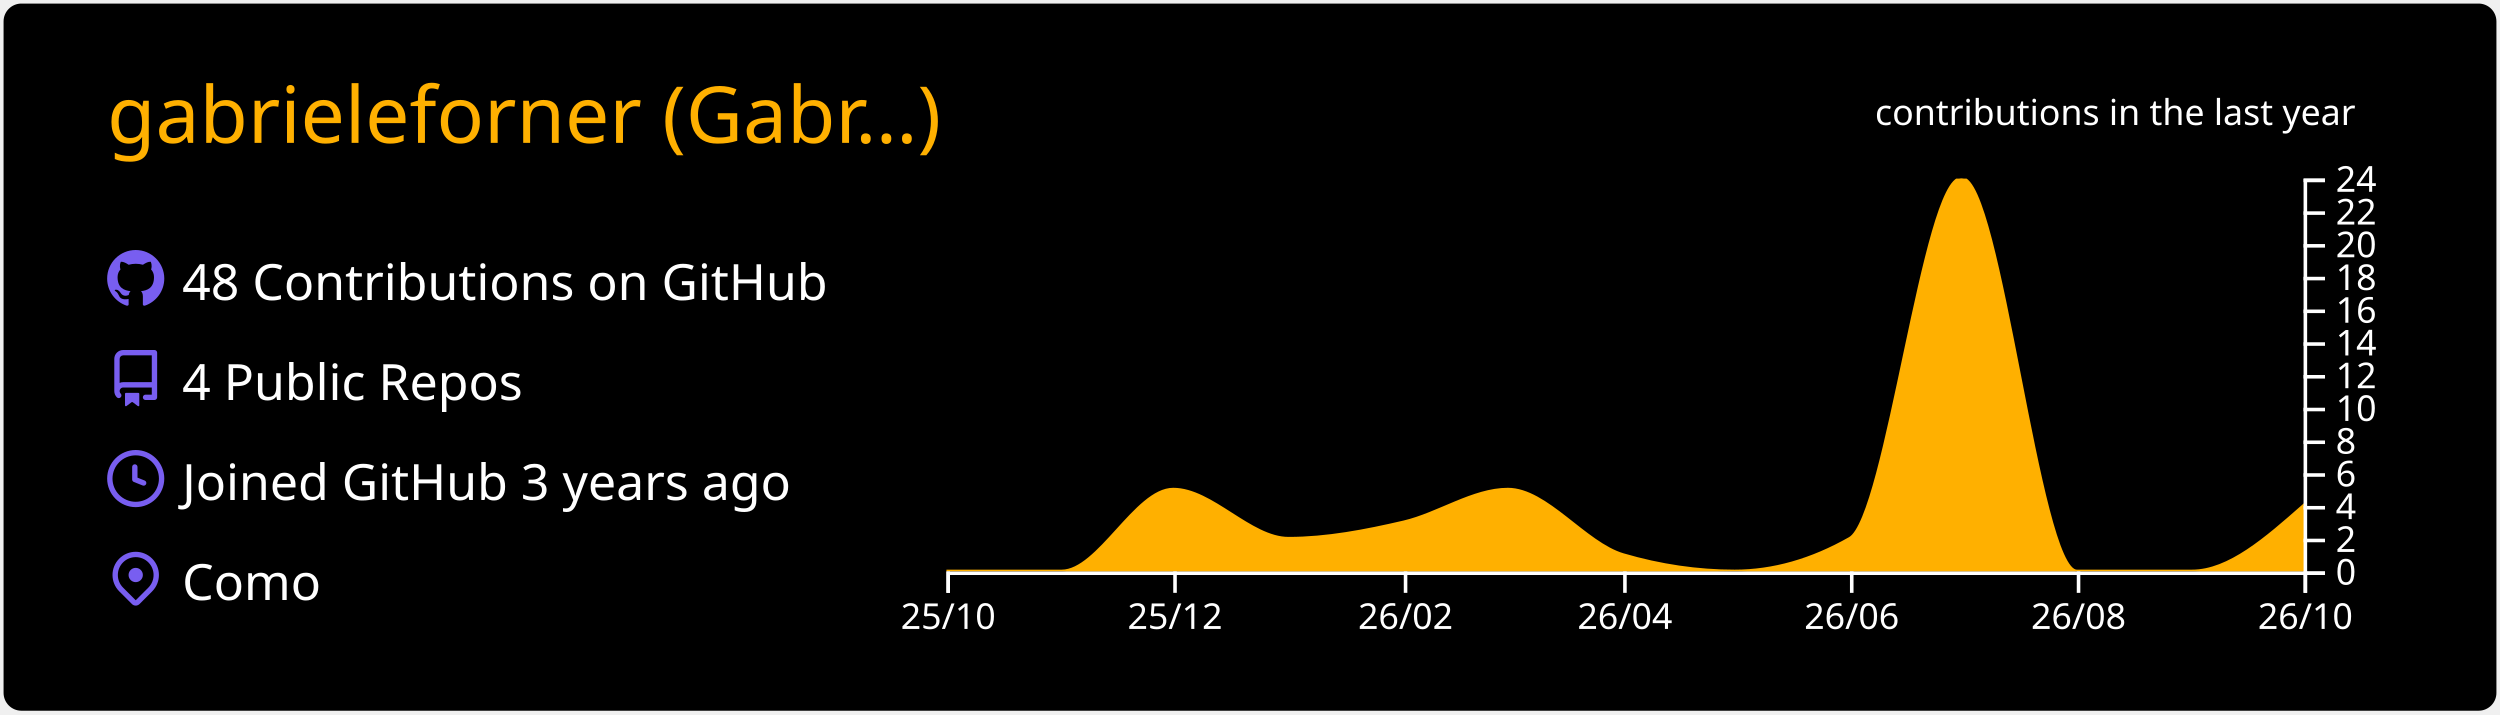
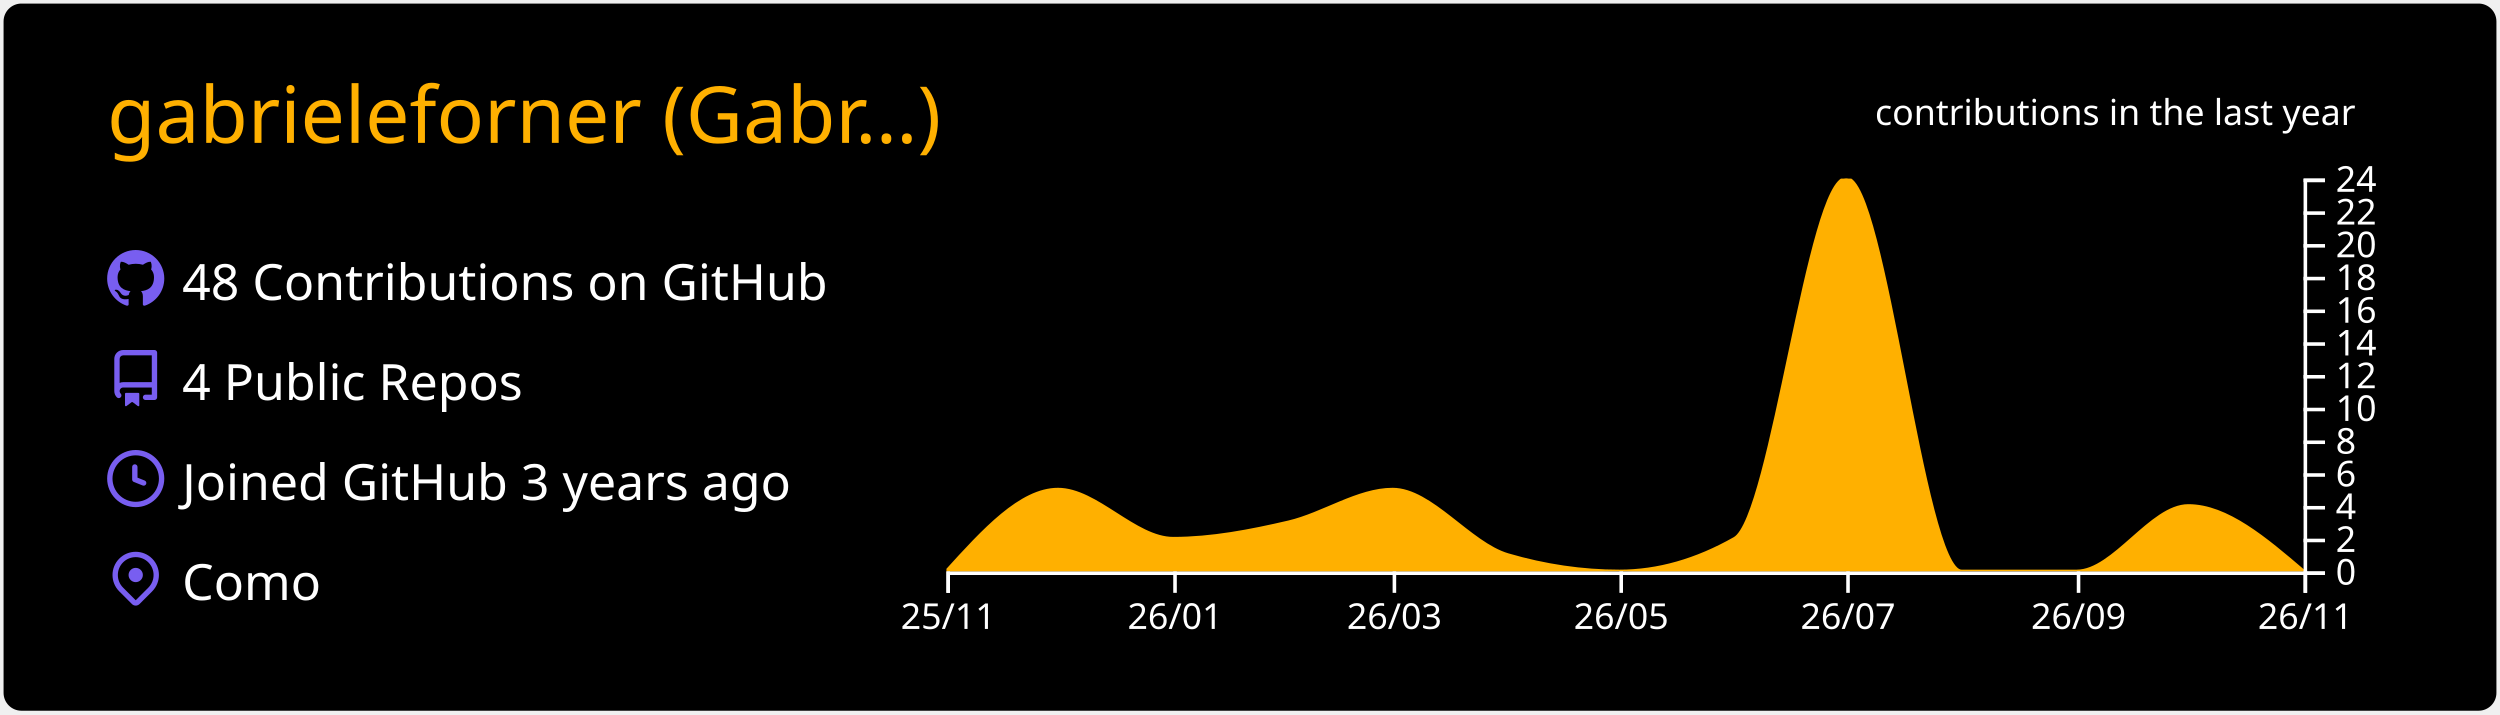
<svg xmlns="http://www.w3.org/2000/svg" width="700" height="200" viewBox="0 0 700 200">
  <style>* {
          font-family: 'Segoe UI', Ubuntu, "Helvetica Neue", Sans-Serif
        }</style>
  <g class="gpsc-root">
    <rect x="1" y="1" rx="5" ry="5" height="99%" width="99.714%" stroke="#000000" stroke-width="1" fill="#000000" stroke-opacity="0" />
    <text x="30" y="40" class="gpsc-item" style="--gpsc-i: 0; font-size: 22px; fill: #ffb000;">gabrieleforner (Gabr…)</text>
    <g transform="translate(0,40)">
      <g transform="translate(30,30)">
        <g class="gpsc-item" style="--gpsc-i: 0;">
          <g transform="translate(0,0)" width="14" height="14" fill="#785ef0">
            <path fill-rule="evenodd" d="M8 0C3.58 0 0 3.58 0 8c0 3.54 2.29 6.53 5.47 7.59.4.07.55-.17.55-.38 0-.19-.01-.82-.01-1.49-2.01.37-2.53-.49-2.69-.94-.09-.23-.48-.94-.82-1.13-.28-.15-.68-.52-.01-.53.63-.01 1.08.58 1.23.82.72 1.21 1.87.87 2.33.66.07-.52.28-.87.51-1.07-1.78-.2-3.64-.89-3.64-3.95 0-.87.31-1.59.82-2.15-.08-.2-.36-1.02.08-2.12 0 0 .67-.21 2.2.82.64-.18 1.32-.27 2-.27.68 0 1.36.09 2 .27 1.53-1.04 2.2-.82 2.2-.82.44 1.1.16 1.92.08 2.12.51.56.82 1.27.82 2.15 0 3.07-1.87 3.75-3.65 3.95.29.25.54.73.54 1.48 0 1.07-.01 1.93-.01 2.2 0 .21.15.46.55.38A8.013 8.013 0 0016 8c0-4.42-3.58-8-8-8z" />
          </g>
        </g>
        <g class="gpsc-item" style="--gpsc-i: 1;">
          <g transform="translate(0,28)" width="14" height="14" fill="#785ef0">
            <path fill-rule="evenodd" d="M2 2.5A2.5 2.5 0 014.5 0h8.75a.75.75 0 01.75.75v12.5a.75.75 0 01-.75.75h-2.5a.75.75 0 110-1.5h1.75v-2h-8a1 1 0 00-.714 1.7.75.75 0 01-1.072 1.05A2.495 2.495 0 012 11.5v-9zm10.5-1V9h-8c-.356 0-.694.074-1 .208V2.5a1 1 0 011-1h8zM5 12.25v3.25a.25.25 0 00.4.2l1.45-1.087a.25.25 0 01.3 0L8.6 15.7a.25.25 0 00.4-.2v-3.25a.25.25 0 00-.25-.25h-3.5a.25.25 0 00-.25.25z" />
          </g>
        </g>
        <g class="gpsc-item" style="--gpsc-i: 2;">
          <g transform="translate(0,56)" width="14" height="14" fill="#785ef0">
            <path fill-rule="evenodd" d="M1.5 8a6.5 6.5 0 1113 0 6.5 6.5 0 01-13 0zM8 0a8 8 0 100 16A8 8 0 008 0zm.5 4.75a.75.75 0 00-1.5 0v3.5a.75.75 0 00.471.696l2.5 1a.75.75 0 00.557-1.392L8.5 7.742V4.75z" />
          </g>
        </g>
        <g class="gpsc-item" style="--gpsc-i: 3;">
          <g transform="translate(0,84)" width="14" height="14" fill="#785ef0">
            <path fill-rule="evenodd" d="M11.536 3.464a5 5 0 010 7.072L8 14.07l-3.536-3.535a5 5 0 117.072-7.072v.001zm1.06 8.132a6.5 6.5 0 10-9.192 0l3.535 3.536a1.5 1.5 0 002.122 0l3.535-3.536zM8 9a2 2 0 100-4 2 2 0 000 4z" />
          </g>
        </g>
        <text x="21" y="14" class="gpsc-item" style="--gpsc-i: 0; fill: #ffffff; font-size: 14px;">48 Contributions on GitHub</text>
        <text x="21" y="42" class="gpsc-item" style="--gpsc-i: 1; fill: #ffffff; font-size: 14px;">4 Public Repos</text>
        <text x="21" y="70" class="gpsc-item" style="--gpsc-i: 2; fill: #ffffff; font-size: 14px;">Joined GitHub 3 years ago</text>
        <text x="21" y="98" class="gpsc-item" style="--gpsc-i: 3; fill: #ffffff; font-size: 14px;">Como</text>
      </g>
      <g color="#ffb000" transform="translate(295,10)">
        <clipPath id="gpsc-reveal-clip">
          <rect class="gpsc-reveal" x="-30" y="0" width="410" height="110" style="--gpsc-w: 410px; --gpsc-i: 4;" />
        </clipPath>
        <g clip-path="url(#gpsc-reveal-clip)" class="gpsc-chart" style="--gpsc-i: 4;">
-           <path transform="translate(-30,0)" stroke="#ffb000" fill="#ffb000" opacity="1" d="M0,110C10.758,110,21.516,110,32.274,110C42.685,110,53.096,87.083,63.507,87.083C74.265,87.083,85.023,100.833,95.781,100.833C106.539,100.833,117.297,98.753,128.055,96.25C137.772,93.99,147.489,87.083,157.205,87.083C167.963,87.083,178.721,102.259,189.479,105.417C199.89,108.472,210.301,110,220.712,110C231.47,110,242.228,106.944,252.986,100.833C263.397,94.919,273.808,0,284.219,0C294.977,0,305.735,110,316.493,110C327.251,110,338.009,110,348.767,110C359.178,110,369.589,100.833,380,91.667L380,110C369.589,110,359.178,110,348.767,110C338.009,110,327.251,110,316.493,110C305.735,110,294.977,110,284.219,110C273.808,110,263.397,110,252.986,110C242.228,110,231.47,110,220.712,110C210.301,110,199.89,110,189.479,110C178.721,110,167.963,110,157.205,110C147.489,110,137.772,110,128.055,110C117.297,110,106.539,110,95.781,110C85.023,110,74.265,110,63.507,110C53.096,110,42.685,110,32.274,110C21.516,110,10.758,110,0,110Z" />
+           <path transform="translate(-30,0)" stroke="#ffb000" fill="#ffb000" opacity="1" d="M0,110C10.411,98.542,20.822,87.083,31.233,87.083C41.991,87.083,52.749,100.833,63.507,100.833C74.265,100.833,85.023,98.753,95.781,96.25C105.498,93.99,115.215,87.083,124.932,87.083C135.689,87.083,146.447,102.259,157.205,105.417C167.616,108.472,178.027,110,188.438,110C199.196,110,209.954,106.944,220.712,100.833C231.123,94.919,241.534,0,251.945,0C262.703,0,273.461,110,284.219,110C294.977,110,305.735,110,316.493,110C326.904,110,337.315,91.667,347.726,91.667C358.484,91.667,369.242,100.833,380,110L380,110C369.242,110,358.484,110,347.726,110C337.315,110,326.904,110,316.493,110C305.735,110,294.977,110,284.219,110C273.461,110,262.703,110,251.945,110C241.534,110,231.123,110,220.712,110C209.954,110,199.196,110,188.438,110C178.027,110,167.616,110,157.205,110C146.447,110,135.689,110,124.932,110C115.215,110,105.498,110,95.781,110C85.023,110,74.265,110,63.507,110C52.749,110,41.991,110,31.233,110C20.822,110,10.411,110,0,110Z" />
        </g>
        <g color="#ffffff" transform="translate(-30,110)" fill="none" font-size="10" font-family="sans-serif" text-anchor="middle">
          <path class="domain" stroke="currentColor" d="M0.5,6V0.5H380.5V6" />
          <g class="tick" opacity="1" transform="translate(0.5,0)">
            <line stroke="currentColor" y2="6" />
-             <text fill="currentColor" y="9" dy="0.71em">25/10</text>
+             <text fill="currentColor" y="9" dy="0.71em">25/11</text>
          </g>
          <g class="tick" opacity="1" transform="translate(64.00685,0)">
            <line stroke="currentColor" y2="6" />
-             <text fill="currentColor" y="9" dy="0.71em">25/12</text>
+             <text fill="currentColor" y="9" dy="0.71em">26/01</text>
          </g>
-           <g class="tick" opacity="1" transform="translate(128.5548,0)">
+           <g class="tick" opacity="1" transform="translate(125.4315,0)">
            <line stroke="currentColor" y2="6" />
-             <text fill="currentColor" y="9" dy="0.71em">26/02</text>
+             <text fill="currentColor" y="9" dy="0.71em">26/03</text>
          </g>
-           <g class="tick" opacity="1" transform="translate(189.9795,0)">
+           <g class="tick" opacity="1" transform="translate(188.9384,0)">
            <line stroke="currentColor" y2="6" />
-             <text fill="currentColor" y="9" dy="0.71em">26/04</text>
+             <text fill="currentColor" y="9" dy="0.71em">26/05</text>
          </g>
-           <g class="tick" opacity="1" transform="translate(253.4863,0)">
+           <g class="tick" opacity="1" transform="translate(252.4452,0)">
            <line stroke="currentColor" y2="6" />
-             <text fill="currentColor" y="9" dy="0.71em">26/06</text>
+             <text fill="currentColor" y="9" dy="0.71em">26/07</text>
          </g>
          <g class="tick" opacity="1" transform="translate(316.9932,0)">
            <line stroke="currentColor" y2="6" />
-             <text fill="currentColor" y="9" dy="0.71em">26/08</text>
+             <text fill="currentColor" y="9" dy="0.71em">26/09</text>
          </g>
          <g class="tick" opacity="1" transform="translate(380.5,0)">
            <line stroke="currentColor" y2="6" />
-             <text fill="currentColor" y="9" dy="0.71em">26/10</text>
+             <text fill="currentColor" y="9" dy="0.71em">26/11</text>
          </g>
        </g>
        <g color="#ffffff" transform="translate(350,0)" fill="none" font-size="10" font-family="sans-serif" text-anchor="start">
          <path class="domain" stroke="currentColor" d="M6,110.5H0.5V0.5H6" />
          <g class="tick" opacity="1" transform="translate(0,110.5)">
            <line stroke="currentColor" x2="6" />
            <text fill="currentColor" x="9" dy="0.32em">0</text>
          </g>
          <g class="tick" opacity="1" transform="translate(0,101.3333)">
            <line stroke="currentColor" x2="6" />
            <text fill="currentColor" x="9" dy="0.32em">2</text>
          </g>
          <g class="tick" opacity="1" transform="translate(0,92.16667)">
            <line stroke="currentColor" x2="6" />
            <text fill="currentColor" x="9" dy="0.32em">4</text>
          </g>
          <g class="tick" opacity="1" transform="translate(0,83)">
            <line stroke="currentColor" x2="6" />
            <text fill="currentColor" x="9" dy="0.32em">6</text>
          </g>
          <g class="tick" opacity="1" transform="translate(0,73.83333)">
            <line stroke="currentColor" x2="6" />
            <text fill="currentColor" x="9" dy="0.32em">8</text>
          </g>
          <g class="tick" opacity="1" transform="translate(0,64.66667)">
            <line stroke="currentColor" x2="6" />
            <text fill="currentColor" x="9" dy="0.32em">10</text>
          </g>
          <g class="tick" opacity="1" transform="translate(0,55.5)">
            <line stroke="currentColor" x2="6" />
            <text fill="currentColor" x="9" dy="0.32em">12</text>
          </g>
          <g class="tick" opacity="1" transform="translate(0,46.33333)">
            <line stroke="currentColor" x2="6" />
            <text fill="currentColor" x="9" dy="0.32em">14</text>
          </g>
          <g class="tick" opacity="1" transform="translate(0,37.16667)">
            <line stroke="currentColor" x2="6" />
            <text fill="currentColor" x="9" dy="0.32em">16</text>
          </g>
          <g class="tick" opacity="1" transform="translate(0,28)">
            <line stroke="currentColor" x2="6" />
            <text fill="currentColor" x="9" dy="0.32em">18</text>
          </g>
          <g class="tick" opacity="1" transform="translate(0,18.83333)">
            <line stroke="currentColor" x2="6" />
            <text fill="currentColor" x="9" dy="0.32em">20</text>
          </g>
          <g class="tick" opacity="1" transform="translate(0,9.666667)">
            <line stroke="currentColor" x2="6" />
            <text fill="currentColor" x="9" dy="0.32em">22</text>
          </g>
          <g class="tick" opacity="1" transform="translate(0,0.5)">
            <line stroke="currentColor" x2="6" />
            <text fill="currentColor" x="9" dy="0.32em">24</text>
          </g>
        </g>
        <g>
          <text y="-15" x="230" style="fill: #ffffff; font-size: 10px;">contributions in the last year</text>
        </g>
      </g>
    </g>
  </g>
</svg>
